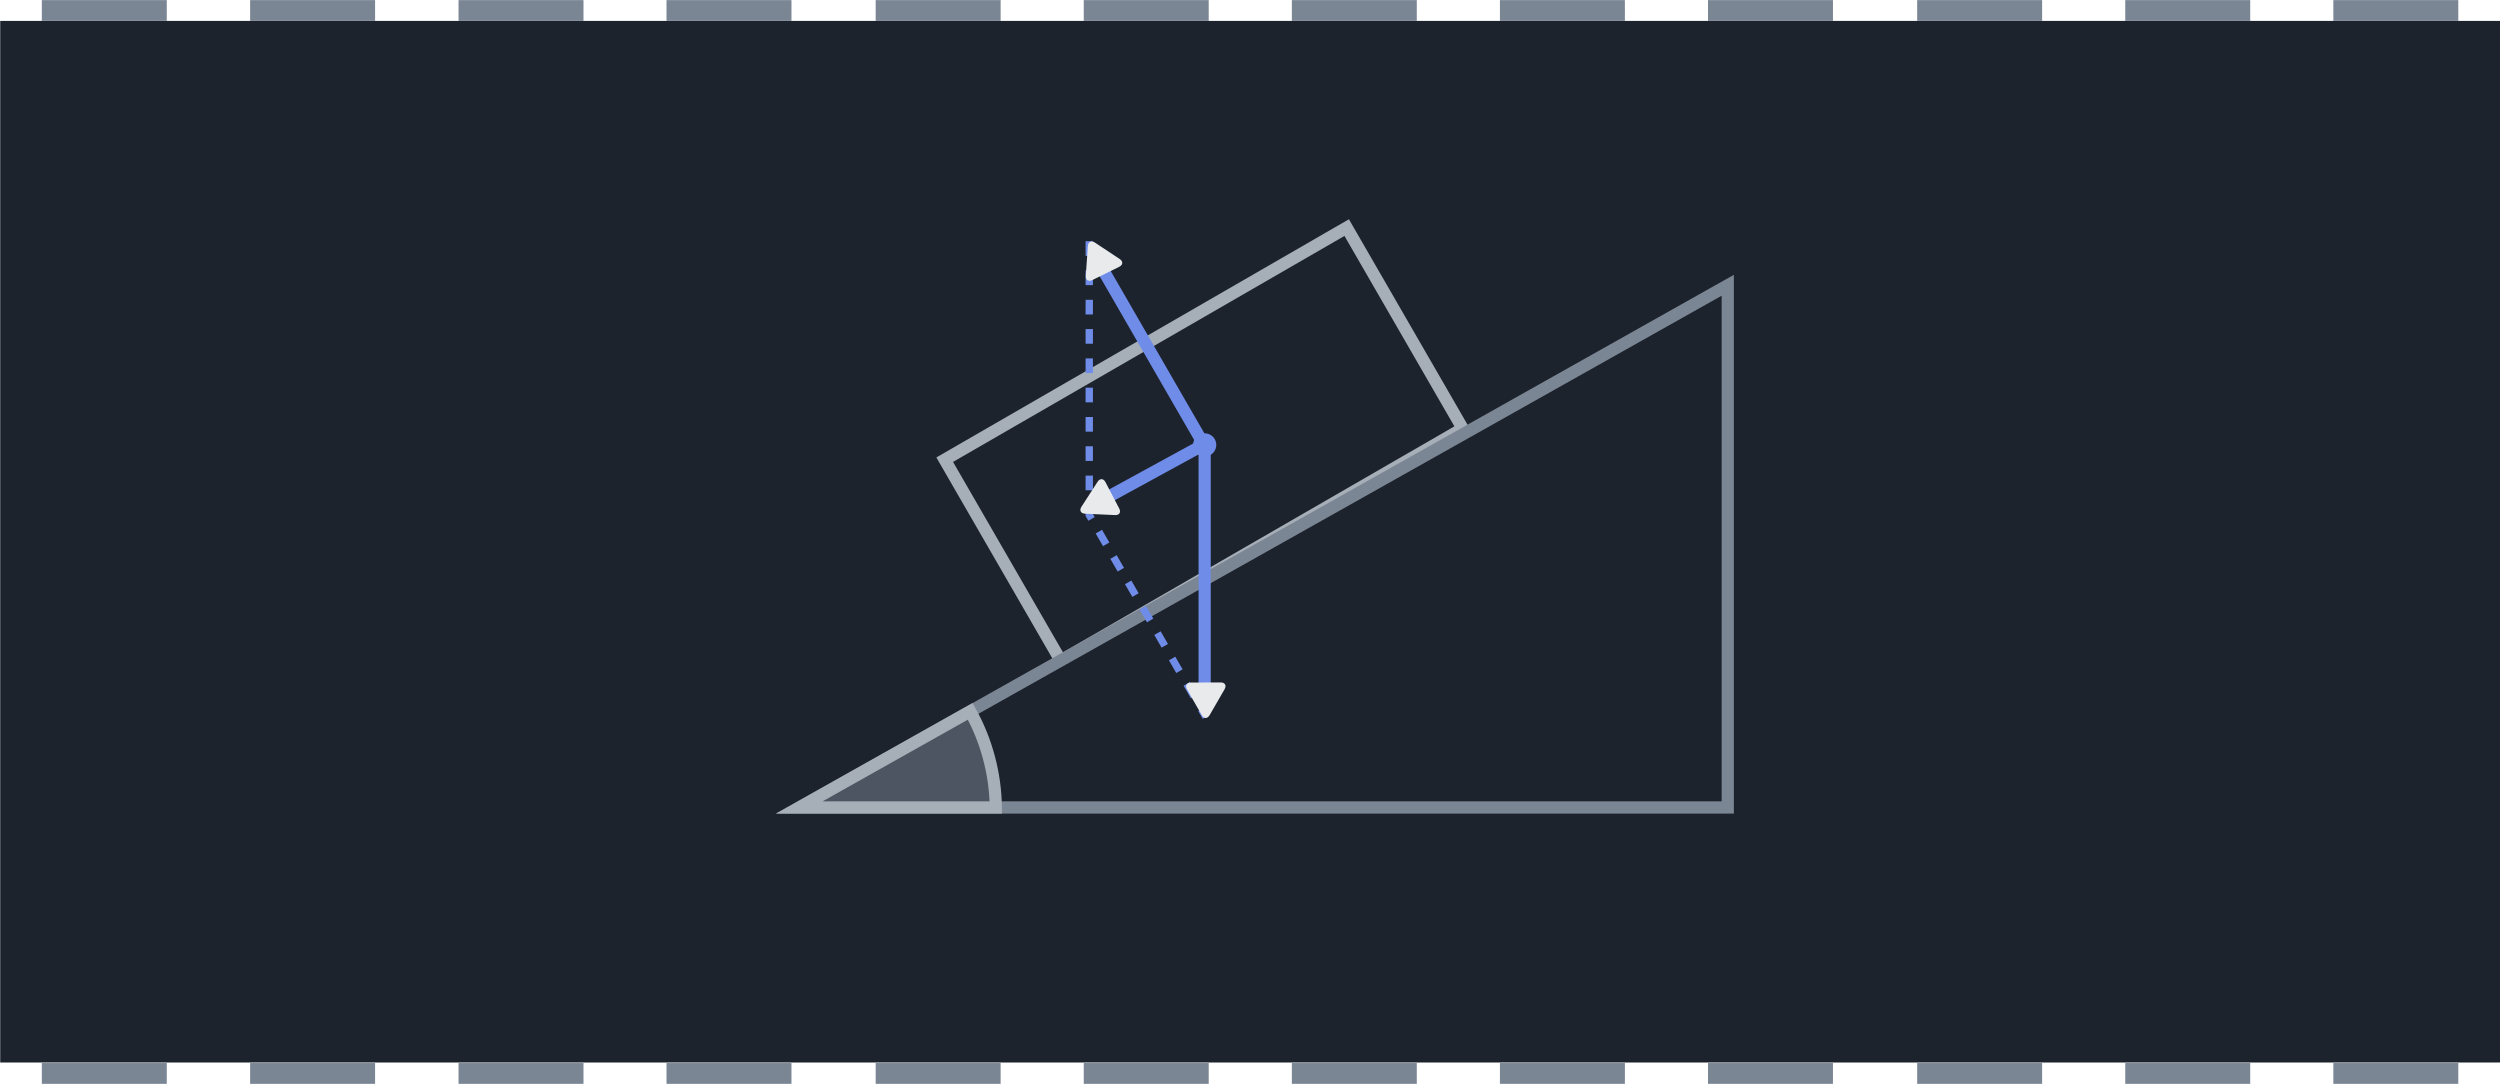
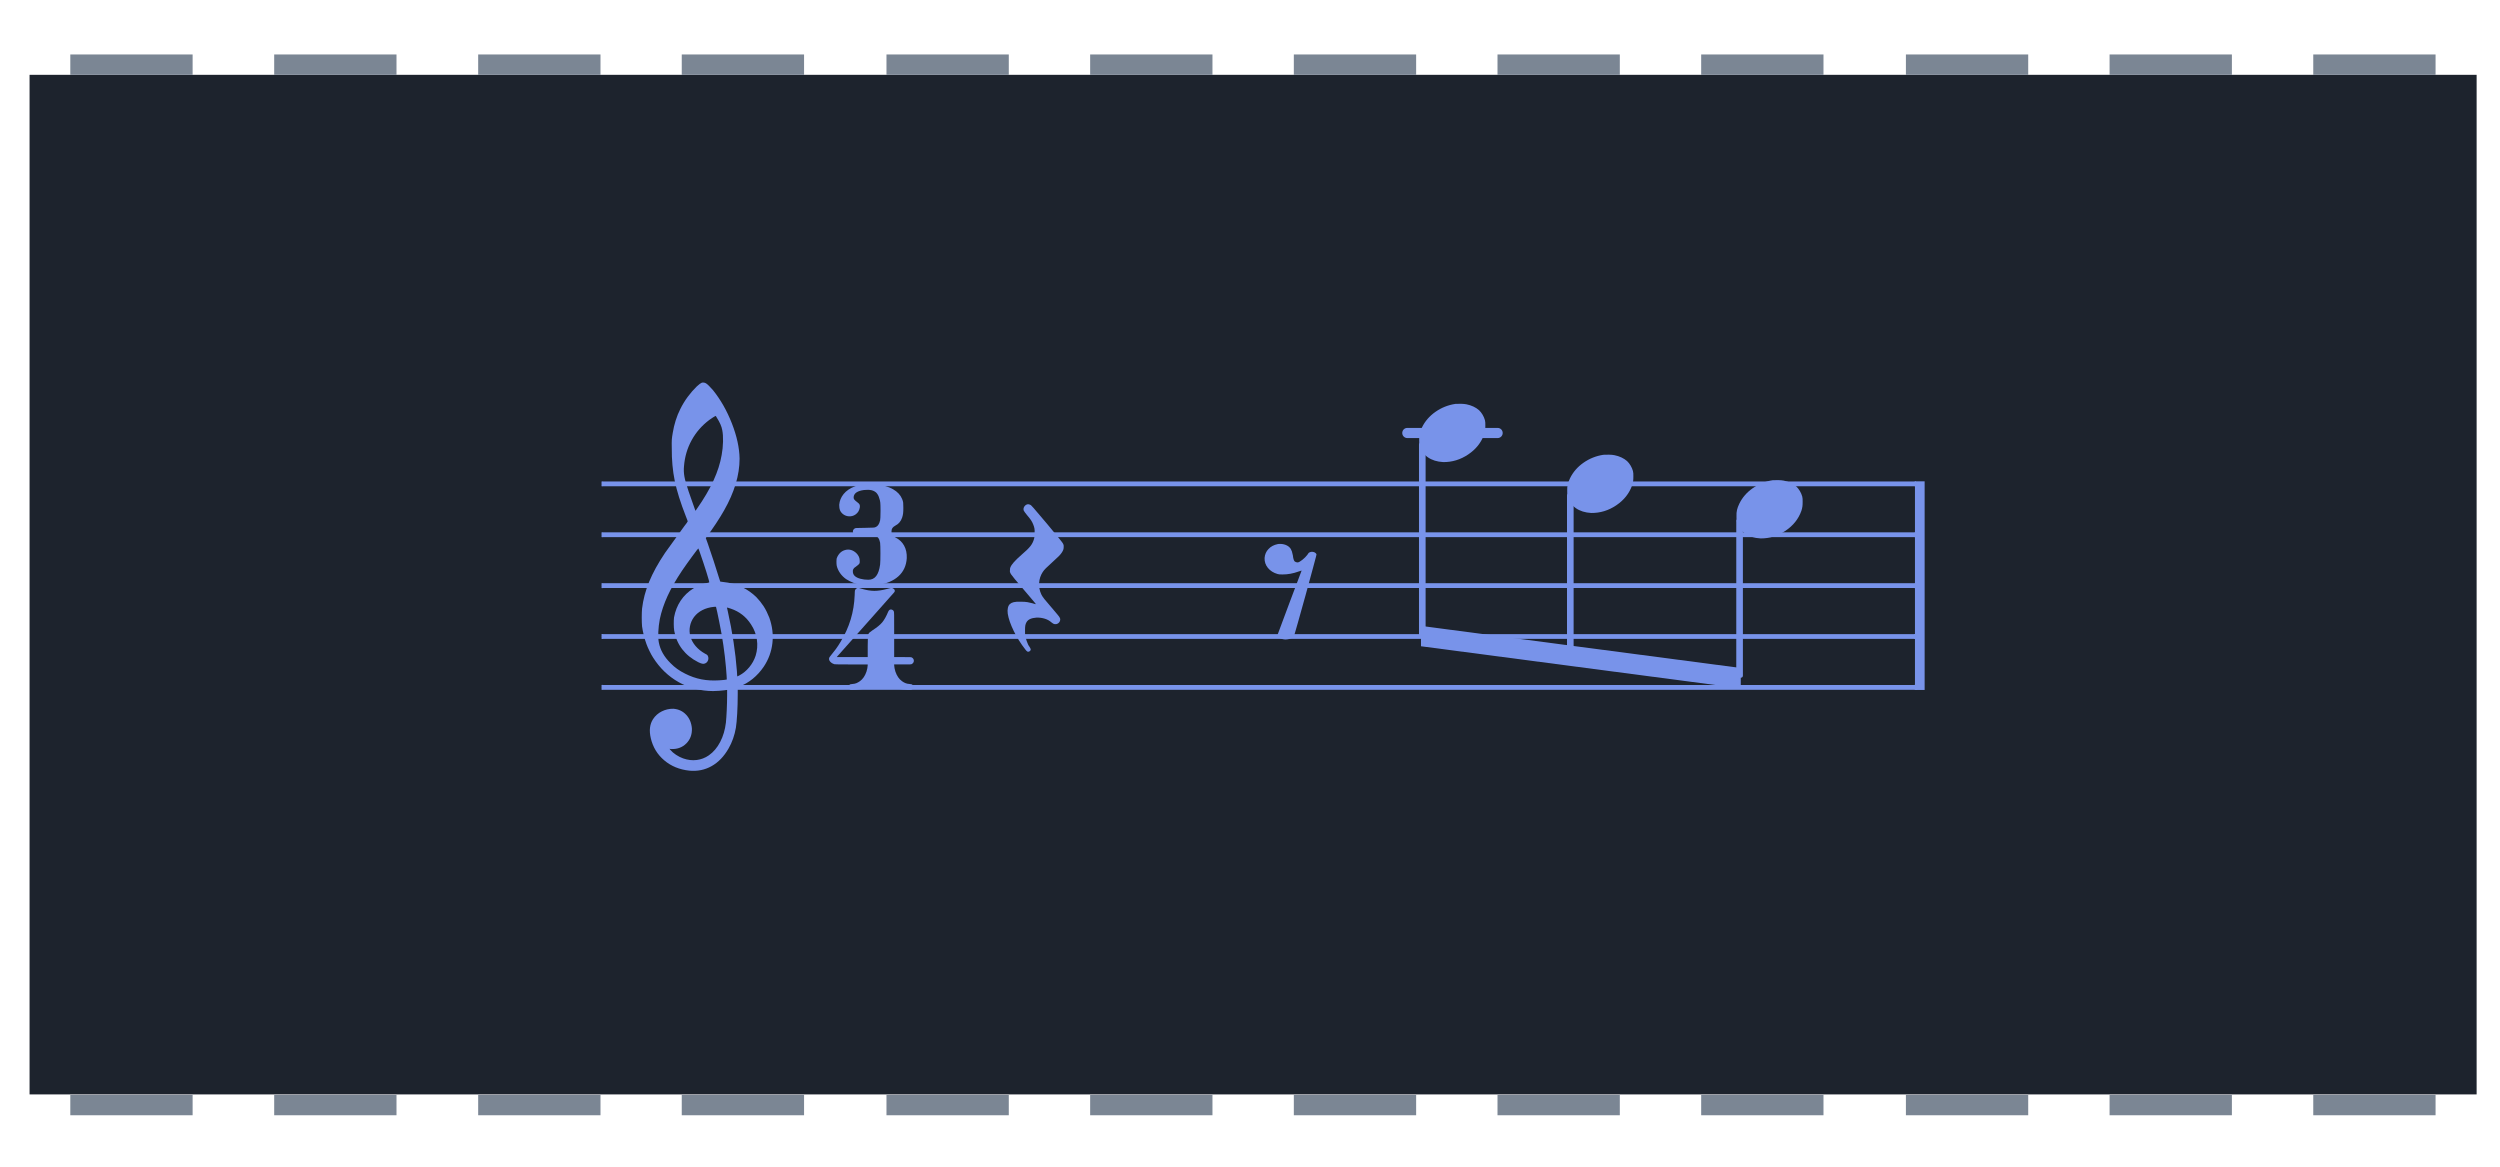
- <svg xmlns="http://www.w3.org/2000/svg" width="639.79" height="277.35" version="1.1" viewBox="0 0 169.28 73.384">
-   <g transform="matrix(7.2629 0 0 7.2628 -684.21 -699.11)" stroke-dashoffset="1.2" stroke-linecap="square" stroke-width=".265">
-     <rect x="94.208" y="96.454" width="23.308" height="9.711" fill="#1d232d" style="paint-order:normal" />
-     <g fill="#7b8694">
-       <path d="m94.596 96.26h1.165v0.194h-1.165z" />
-       <path d="m96.538 96.26h1.165v0.194h-1.165z" />
-       <path d="m98.481 96.26h1.165v0.194h-1.165z" />
-       <path d="m100.42 96.26h1.165v0.194h-1.165z" />
-       <path d="m102.37 96.26h1.165v0.194h-1.165z" />
-       <path d="m104.31 96.26h1.165v0.194h-1.165z" />
-       <path d="m106.25 96.26h1.165v0.194h-1.165z" />
-       <path d="m108.19 96.26h1.165v0.194h-1.165z" />
-       <path d="m110.13 96.26h1.165v0.194h-1.165z" />
-       <path d="m112.08 96.26h1.165v0.194h-1.165z" />
-       <path d="m114.02 96.26h1.165v0.194h-1.165z" />
-       <path d="m115.96 96.26h1.165v0.194h-1.165z" />
-       <path d="m115.96 106.17h1.165v0.194h-1.165z" />
-       <path d="m114.02 106.17h1.165v0.194h-1.165z" />
-       <path d="m112.08 106.17h1.165v0.194h-1.165z" />
-       <path d="m110.13 106.17h1.165v0.194h-1.165z" />
-       <path d="m108.19 106.17h1.165v0.194h-1.165z" />
-       <path d="m106.25 106.17h1.165v0.194h-1.165z" />
-       <path d="m104.31 106.17h1.165v0.194h-1.165z" />
-       <path d="m102.37 106.17h1.165v0.194h-1.165z" />
-       <path d="m100.42 106.17h1.165v0.194h-1.165z" />
-       <path d="m98.481 106.17h1.165v0.194h-1.165z" />
-       <path d="m96.538 106.17h1.165v0.194h-1.165z" />
-       <path d="m94.596 106.17h1.165v0.194h-1.165z" />
+ <svg xmlns="http://www.w3.org/2000/svg" width="653.63" height="305.06" version="1.1" viewBox="0 0 172.94 80.715">
+   <rect x="2.044" y="5.176" width="169.28" height="70.532" fill="#1d232d" style="paint-order:normal" />
+   <g transform="matrix(7.2627,0,0,7.2627,-682.16,-695.34)" fill="#7b8694" stroke-width=".138">
+     <path d="m94.596 96.26h1.165v0.194h-1.165z" />
+     <path d="m96.538 96.26h1.165v0.194h-1.165z" />
+     <path d="m98.481 96.26h1.165v0.194h-1.165z" />
+     <path d="m100.42 96.26h1.165v0.194h-1.165z" />
+     <path d="m102.37 96.26h1.165v0.194h-1.165z" />
+     <path d="m104.31 96.26h1.165v0.194h-1.165z" />
+     <path d="m106.25 96.26h1.165v0.194h-1.165z" />
+     <path d="m108.19 96.26h1.165v0.194h-1.165z" />
+     <path d="m110.13 96.26h1.165v0.194h-1.165z" />
+     <path d="m112.08 96.26h1.165v0.194h-1.165z" />
+     <path d="m114.02 96.26h1.165v0.194h-1.165z" />
+     <path d="m115.96 96.26h1.165v0.194h-1.165z" />
+     <path d="m115.96 106.17h1.165v0.194h-1.165z" />
+     <path d="m114.02 106.17h1.165v0.194h-1.165z" />
+     <path d="m112.08 106.17h1.165v0.194h-1.165z" />
+     <path d="m110.13 106.17h1.165v0.194h-1.165z" />
+     <path d="m108.19 106.17h1.165v0.194h-1.165z" />
+     <path d="m106.25 106.17h1.165v0.194h-1.165z" />
+     <path d="m104.31 106.17h1.165v0.194h-1.165z" />
+     <path d="m102.37 106.17h1.165v0.194h-1.165z" />
+     <path d="m100.42 106.17h1.165v0.194h-1.165z" />
+     <path d="m98.481 106.17h1.165v0.194h-1.165z" />
+     <path d="m96.538 106.17h1.165v0.194h-1.165z" />
+     <path d="m94.596 106.17h1.165v0.194h-1.165z" />
+   </g>
+   <g fill="#7893ea">
+     <path d="m132.47 33.297h0.669v14.432h-0.669z" stroke-width=".265" />
+     <path d="m97.354 29.601h6.245c0.195 0 0.352 0.157 0.352 0.352 0 0.195-0.157 0.352-0.352 0.352h-6.245c-0.195 0-0.352-0.157-0.352-0.352 0-0.195 0.157-0.352 0.352-0.352z" stroke-width=".265" />
+     <path d="m41.616 47.386c-0.012 0.036-0.012 0.074 0 0.11-0.012 0.036-0.012 0.074 0 0.11-0.012 0.036-0.012 0.074 0 0.11 0.036 0.012 0.074 0.012 0.11 0h90.671c0.036 0.012 0.074 0.012 0.11 0 0.036 0.012 0.074 0.012 0.11 0 0.012-0.036 0.012-0.074 0-0.11 0.012-0.036 0.012-0.074 0-0.11-0.018-0.052-0.058-0.092-0.11-0.11-0.036-0.012-0.074-0.012-0.11 0h-90.671c-0.036-0.012-0.074-0.012-0.11 0z" />
+     <path d="m41.616 43.866c-0.012 0.036-0.012 0.074 0 0.11-0.012 0.036-0.012 0.074 0 0.11-0.012 0.036-0.012 0.074 0 0.11 0.036 0.012 0.074 0.012 0.11 0h90.671c0.036 0.012 0.074 0.012 0.11 0 0.036 0.012 0.074 0.012 0.11 0 0.012-0.036 0.012-0.074 0-0.11 0.012-0.036 0.012-0.074 0-0.11-0.018-0.052-0.058-0.092-0.11-0.11-0.036-0.012-0.074-0.012-0.11 0h-90.671c-0.036-0.012-0.074-0.012-0.11 0z" />
+     <path d="m41.616 40.346c-0.012 0.036-0.012 0.074 0 0.11-0.012 0.036-0.012 0.074 0 0.11-0.012 0.036-0.012 0.074 0 0.11 0.036 0.012 0.074 0.012 0.11 0h90.671c0.036 0.012 0.074 0.012 0.11 0 0.036 0.012 0.074 0.012 0.11 0 0.012-0.036 0.012-0.074 0-0.11 0.012-0.036 0.012-0.074 0-0.11-0.018-0.052-0.058-0.092-0.11-0.11-0.036-0.012-0.074-0.012-0.11 0h-90.671c-0.036-0.012-0.074-0.012-0.11 0z" />
+     <path d="m41.616 36.826c-0.012 0.036-0.012 0.074 0 0.11-0.012 0.036-0.012 0.074 0 0.11-0.012 0.036-0.012 0.074 0 0.11 0.036 0.012 0.074 0.012 0.11 0h90.671c0.036 0.012 0.074 0.012 0.11 0 0.036 0.012 0.074 0.012 0.11 0 0.012-0.036 0.012-0.074 0-0.11 0.012-0.036 0.012-0.074 0-0.11-0.018-0.052-0.058-0.092-0.11-0.11-0.036-0.012-0.074-0.012-0.11 0h-90.671c-0.036-0.012-0.074-0.012-0.11 0z" />
+     <path d="m41.616 33.307c-0.012 0.036-0.012 0.074 0 0.11-0.012 0.036-0.012 0.074 0 0.11-0.012 0.036-0.012 0.074 0 0.11 0.036 0.012 0.074 0.012 0.11 0h90.671c0.036 0.012 0.074 0.012 0.11 0 0.036 0.012 0.074 0.012 0.11 0 0.012-0.036 0.012-0.074 0-0.11 0.012-0.036 0.012-0.074 0-0.11-0.018-0.052-0.058-0.092-0.11-0.11-0.036-0.012-0.074-0.012-0.11 0h-90.671c-0.036-0.012-0.074-0.012-0.11 0z" />
+     <g stroke-width=".265">
+       <path d="m48.541 26.476c-0.04 0.018-0.084 0.045-0.132 0.079-0.048 0.034-0.117 0.092-0.206 0.174-0.227 0.22-0.438 0.463-0.634 0.729-0.195 0.266-0.364 0.544-0.507 0.834-0.127 0.25-0.235 0.517-0.324 0.801-0.089 0.284-0.154 0.561-0.197 0.832-0.035 0.188-0.057 0.347-0.067 0.477-0.01 0.13-0.011 0.328-0.004 0.593-0.006 0.815 0.062 1.571 0.206 2.269 0.143 0.697 0.399 1.513 0.766 2.448 0.043 0.102 0.077 0.187 0.1 0.257 0.024 0.07 0.033 0.106 0.026 0.109-0.002 0.009-0.026 0.047-0.074 0.113-0.048 0.066-0.107 0.145-0.18 0.239l-1.309 1.816c-0.482 0.717-0.849 1.385-1.102 2.003-0.253 0.618-0.416 1.237-0.489 1.855-0.014 0.163-0.021 0.369-0.021 0.618 0 0.249 0.007 0.451 0.021 0.607 0.029 0.206 0.07 0.417 0.123 0.63 0.053 0.214 0.116 0.417 0.187 0.609 0.047 0.13 0.115 0.286 0.204 0.468 0.089 0.182 0.171 0.331 0.246 0.447 0.467 0.737 1.061 1.308 1.781 1.711 0.72 0.403 1.511 0.607 2.372 0.612 0.13-5.13e-4 0.268-0.006 0.412-0.018 0.144-0.011 0.275-0.024 0.391-0.039l0.169-0.028v0.394c-7.82e-4 0.317-0.01 0.654-0.026 1.01-0.017 0.356-0.036 0.644-0.058 0.862-0.059 0.498-0.191 0.945-0.396 1.339-0.205 0.395-0.467 0.704-0.787 0.927-0.256 0.177-0.536 0.284-0.84 0.322-0.304 0.038-0.615 7.84e-4 -0.935-0.111-0.166-0.059-0.33-0.142-0.491-0.248-0.161-0.106-0.293-0.221-0.396-0.343l-0.056-0.07 0.141 0.014c0.412 0.01 0.753-0.119 1.021-0.387 0.268-0.268 0.397-0.608 0.387-1.021-0.028-0.387-0.159-0.707-0.392-0.959-0.234-0.252-0.53-0.392-0.889-0.421-0.28-0.005-0.547 0.055-0.799 0.18-0.252 0.125-0.455 0.304-0.609 0.539-0.113 0.175-0.183 0.371-0.209 0.588-0.027 0.217-0.009 0.462 0.055 0.736 0.144 0.615 0.454 1.124 0.929 1.526 0.475 0.402 1.052 0.64 1.732 0.713 0.561 0.054 1.076-0.05 1.544-0.313 0.468-0.263 0.859-0.67 1.174-1.221 0.121-0.207 0.224-0.434 0.312-0.681 0.087-0.247 0.152-0.499 0.195-0.755 0.036-0.23 0.066-0.555 0.09-0.975 0.024-0.42 0.036-0.865 0.037-1.334v-0.493l0.07-0.028c0.346-0.128 0.664-0.309 0.956-0.544 0.291-0.235 0.55-0.518 0.776-0.85 0.332-0.5 0.531-1.045 0.597-1.633 0.066-0.588-0.006-1.175-0.216-1.76-0.045-0.118-0.103-0.251-0.176-0.4-0.073-0.148-0.145-0.278-0.218-0.389-0.082-0.123-0.161-0.232-0.238-0.327-0.077-0.095-0.166-0.197-0.269-0.306-0.146-0.14-0.297-0.265-0.452-0.375-0.155-0.11-0.323-0.21-0.505-0.301-0.216-0.104-0.431-0.185-0.644-0.243-0.213-0.058-0.477-0.104-0.792-0.137l-0.099-0.014-0.07-0.211c-0.104-0.341-0.231-0.74-0.38-1.198-0.15-0.458-0.29-0.876-0.422-1.251l-0.127-0.352 0.028-0.042c0.236-0.315 0.461-0.636 0.678-0.963 0.216-0.327 0.403-0.63 0.561-0.91 0.353-0.62 0.619-1.228 0.799-1.825 0.18-0.597 0.27-1.181 0.271-1.751-0.012-0.747-0.189-1.559-0.531-2.436-0.343-0.877-0.78-1.647-1.313-2.309-0.095-0.109-0.187-0.208-0.276-0.296-0.089-0.088-0.157-0.144-0.202-0.169-0.045-0.028-0.096-0.046-0.153-0.053-0.057-0.007-0.105-0.004-0.143 0.011zm1.056 2.436c0.093 0.143 0.171 0.287 0.236 0.433 0.065 0.146 0.108 0.283 0.13 0.412 0.042 0.213 0.06 0.477 0.053 0.79-0.007 0.314-0.039 0.623-0.095 0.927-0.096 0.566-0.284 1.155-0.563 1.765-0.279 0.61-0.664 1.266-1.155 1.966l-0.084 0.127-0.028-0.042c-0.03-0.082-0.097-0.27-0.199-0.561-0.102-0.292-0.186-0.532-0.252-0.72-0.152-0.447-0.25-0.792-0.294-1.033-0.044-0.241-0.054-0.484-0.03-0.727 0.052-0.652 0.229-1.252 0.53-1.799 0.301-0.547 0.706-1.012 1.216-1.397 0.073-0.055 0.16-0.114 0.26-0.178 0.101-0.064 0.16-0.098 0.176-0.104 0.008 5.9e-4 0.02 0.014 0.039 0.039 0.018 0.025 0.038 0.059 0.06 0.102zm-1.183 9.307c0.164 0.466 0.314 0.917 0.451 1.352 0.136 0.435 0.202 0.674 0.197 0.718-0.001 8.48e-4 -0.017 0.006-0.046 0.016-0.029 0.01-0.066 0.018-0.109 0.026-0.158 0.03-0.32 0.079-0.486 0.146-0.165 0.067-0.313 0.141-0.444 0.22-0.367 0.227-0.664 0.512-0.892 0.854-0.228 0.342-0.381 0.728-0.459 1.16-0.014 0.123-0.021 0.278-0.019 0.465 0.002 0.187 0.013 0.341 0.033 0.465 0.086 0.48 0.27 0.903 0.551 1.269 0.281 0.366 0.651 0.666 1.111 0.899 0.116 0.055 0.204 0.089 0.266 0.102 0.061 0.013 0.118 0.012 0.171-0.004 0.115-0.035 0.194-0.109 0.238-0.224 0.043-0.114 0.034-0.227-0.026-0.34-0.019-0.026-0.041-0.048-0.065-0.063-0.024-0.016-0.064-0.037-0.118-0.063-0.256-0.143-0.473-0.318-0.649-0.524-0.177-0.206-0.298-0.431-0.364-0.672-0.062-0.235-0.071-0.469-0.026-0.7 0.045-0.232 0.138-0.444 0.28-0.637 0.15-0.198 0.343-0.358 0.579-0.479 0.236-0.121 0.503-0.196 0.801-0.225 0.037-8.48e-4 0.069-0.003 0.097-0.005 0.028-0.003 0.043-8.48e-4 0.044 0.005 0.01 0.018 0.039 0.141 0.086 0.368 0.047 0.227 0.094 0.452 0.139 0.674 0.113 0.544 0.208 1.082 0.285 1.614 0.077 0.532 0.137 1.045 0.18 1.54 0.021 0.231 0.035 0.424 0.044 0.579 0.009 0.155 0.013 0.239 0.012 0.252-0.018 0.008-0.077 0.017-0.176 0.028-0.099 0.011-0.214 0.02-0.345 0.028-0.44 0.029-0.852 0.006-1.236-0.069-0.384-0.075-0.76-0.207-1.13-0.396-0.196-0.097-0.378-0.205-0.544-0.324-0.166-0.118-0.323-0.255-0.47-0.408-0.218-0.217-0.394-0.444-0.528-0.681-0.134-0.237-0.225-0.488-0.275-0.755-0.035-0.19-0.046-0.429-0.033-0.718 0.013-0.289 0.047-0.584 0.104-0.887 0.109-0.522 0.288-1.055 0.537-1.598 0.248-0.543 0.586-1.132 1.012-1.767 0.199-0.292 0.427-0.612 0.683-0.961 0.256-0.348 0.399-0.535 0.429-0.56 0.007 2e-3 0.021 0.03 0.04 0.083 0.02 0.053 0.044 0.119 0.072 0.199zm2.14 3.886c0.591 0.199 1.056 0.561 1.394 1.084 0.219 0.329 0.355 0.681 0.41 1.058 0.055 0.376 0.026 0.747-0.086 1.111-0.095 0.293-0.243 0.559-0.442 0.799-0.199 0.24-0.427 0.429-0.685 0.567l-0.141 0.07c-0.006-3e-3 -0.011-0.039-0.014-0.109-3e-3 -0.07-0.008-0.155-0.014-0.257-0.049-0.649-0.127-1.322-0.232-2.019-0.106-0.697-0.239-1.408-0.401-2.135l-0.056-0.239h0.056c0.016 0.007 0.044 0.017 0.084 0.03 0.04 0.013 0.083 0.026 0.127 0.04z" />
+       <path d="m59.263 40.699c-0.029 0.015-0.055 0.038-0.079 0.069-0.024 0.031-0.04 0.064-0.047 0.1-5.08e-4 0.016-0.003 0.051-0.007 0.106-0.004 0.055-0.006 0.118-0.007 0.19-0.021 0.583-0.113 1.145-0.276 1.684-0.163 0.539-0.4 1.062-0.709 1.568-0.097 0.165-0.203 0.327-0.319 0.486-0.116 0.158-0.254 0.334-0.414 0.528-0.028 0.035-0.046 0.071-0.053 0.109-0.007 0.038-0.003 0.082 0.011 0.13 0.029 0.065 0.076 0.122 0.141 0.172 0.065 0.05 0.14 0.087 0.225 0.109 0.02 0.007 0.128 0.011 0.322 0.012 0.194 0.001 0.481 2e-3 0.861 0.002h1.112v0.056c-6.54e-4 0.053-0.01 0.123-0.026 0.208-0.017 0.085-0.036 0.161-0.058 0.229-0.101 0.298-0.251 0.519-0.451 0.662-0.089 0.063-0.172 0.11-0.25 0.141-0.078 0.031-0.168 0.05-0.271 0.056-0.049 0.006-0.088 0.011-0.118 0.016-0.03 0.004-0.051 0.013-0.065 0.026-0.07 0.04-0.103 0.097-0.099 0.169 0.004 0.072 0.042 0.128 0.113 0.169 0.04 0.028 0.154 0.035 0.341 0.023 0.188-0.013 0.463-0.044 0.827-0.093 0.265-0.04 0.453-0.065 0.565-0.074 0.112-0.009 0.247-0.012 0.407-0.011 0.159-0.002 0.295 0.002 0.407 0.011 0.112 0.009 0.3 0.033 0.565 0.074 0.24 0.034 0.426 0.058 0.558 0.07 0.132 0.013 0.251 0.022 0.357 0.028 0.088 5.13e-4 0.148-5.13e-4 0.18-0.004 0.032-3e-3 0.056-0.011 0.074-0.025 0.071-0.04 0.109-0.097 0.113-0.169 0.004-0.072-0.029-0.128-0.099-0.169-0.014-0.013-0.035-0.022-0.065-0.026-0.03-0.004-0.069-0.01-0.118-0.016-0.103-0.006-0.193-0.025-0.271-0.056-0.078-0.031-0.161-0.078-0.25-0.141-0.199-0.143-0.35-0.364-0.451-0.662-0.022-0.067-0.041-0.144-0.058-0.229-0.017-0.085-0.026-0.154-0.026-0.208v-0.056h0.577c0.276 5.89e-4 0.449-5.92e-4 0.519-0.004 0.07-3e-3 0.113-0.011 0.128-0.025 0.091-0.056 0.137-0.131 0.137-0.225 0-0.094-0.046-0.17-0.137-0.225-0.016-0.014-0.058-0.022-0.128-0.025-0.07-3e-3 -0.243-0.004-0.519-0.004h-0.577v-1.549c5.15e-4 -0.717-5.08e-4 -1.166-0.003-1.348-0.003-0.182-0.011-0.272-0.025-0.271-0.015-0.035-0.038-0.063-0.07-0.084-0.032-0.021-0.07-0.035-0.113-0.042-0.042-0.001-0.078 0.008-0.109 0.028-0.031 0.02-0.06 0.058-0.088 0.113-0.136 0.33-0.276 0.581-0.421 0.753-0.145 0.172-0.366 0.353-0.663 0.542-0.115 0.08-0.188 0.135-0.22 0.164-0.032 0.029-0.053 0.059-0.062 0.09l-0.042 0.084-0.014 0.76v0.76h-2.14l0.042-0.056c0.03-0.032 0.235-0.263 0.616-0.691 0.381-0.428 0.821-0.924 1.322-1.488 0.501-0.564 0.946-1.065 1.335-1.504 0.389-0.439 0.608-0.685 0.655-0.738 0.028-0.035 0.043-0.067 0.044-0.099 0.001-0.031-0.009-0.064-0.03-0.099-0.023-0.029-0.054-0.055-0.093-0.077-0.039-0.022-0.074-0.034-0.104-0.035-0.016 3.09e-4 -0.051 0.007-0.106 0.019-0.055 0.013-0.118 0.03-0.19 0.051-0.339 0.092-0.639 0.137-0.899 0.136-0.26-0.001-0.556-0.051-0.889-0.15-0.108-0.035-0.181-0.053-0.22-0.056-0.039-3e-3 -0.074 0.006-0.104 0.028z" />
+       <path d="m59.828 33.488c-0.015-2.84e-4 -0.038 3.08e-4 -0.067 0.002-0.029 0.001-0.059 0.006-0.088 0.012-0.082 0.008-0.175 0.027-0.282 0.056-0.106 0.029-0.2 0.062-0.282 0.099-0.319 0.123-0.568 0.296-0.75 0.517-0.181 0.222-0.283 0.472-0.306 0.75-5.08e-4 0.082 0.004 0.154 0.014 0.215 0.01 0.061 0.029 0.126 0.056 0.194 0.051 0.1 0.125 0.185 0.222 0.253 0.097 0.069 0.206 0.111 0.327 0.127 0.196 0.024 0.37-0.02 0.523-0.132 0.152-0.112 0.245-0.265 0.28-0.459 0.016-0.088 0.013-0.158-0.009-0.209-0.021-0.051-0.07-0.104-0.146-0.157-0.117-0.087-0.193-0.156-0.229-0.206-0.036-0.05-0.049-0.108-0.039-0.174 0.015-0.133 0.084-0.24 0.206-0.319 0.122-0.079 0.293-0.132 0.512-0.16 0.208-0.022 0.38-0.017 0.514 0.014 0.134 0.031 0.249 0.092 0.345 0.183 0.043 0.048 0.081 0.103 0.114 0.164 0.034 0.061 0.061 0.133 0.083 0.216 0.034 0.088 0.057 0.187 0.069 0.297 0.011 0.111 0.017 0.298 0.016 0.561-2.54e-4 0.218-0.003 0.37-0.009 0.458-0.006 0.087-0.012 0.155-0.019 0.204-0.027 0.126-0.068 0.229-0.121 0.308-0.054 0.079-0.126 0.136-0.216 0.171-0.022 0.013-0.073 0.022-0.153 0.026-0.08 0.004-0.268 0.01-0.565 0.016-0.304 2e-6 -0.495 0.004-0.574 0.011-0.079 0.007-0.122 0.018-0.13 0.032-0.085 0.055-0.126 0.128-0.125 0.218 0.001 0.09 0.048 0.163 0.139 0.218 0.015 0.014 0.059 0.022 0.13 0.025 0.072 3e-3 0.249 0.004 0.531 0.004 0.233-5.89e-4 0.397 5.9e-4 0.493 0.004 0.096 3e-3 0.161 0.011 0.197 0.025 0.111 0.02 0.198 0.071 0.26 0.151 0.062 0.08 0.107 0.194 0.134 0.341 0.014 0.123 0.021 0.367 0.021 0.732 0 0.365-0.007 0.624-0.021 0.774-0.048 0.358-0.138 0.624-0.271 0.797-0.133 0.173-0.314 0.26-0.546 0.259-0.201-8.49e-4 -0.384-0.024-0.549-0.069-0.165-0.045-0.292-0.106-0.38-0.185-0.096-0.087-0.143-0.195-0.141-0.324-6.51e-4 -0.047 6.53e-4 -0.08 0.005-0.1 0.005-0.02 0.017-0.043 0.037-0.069 0.008-0.022 0.024-0.045 0.047-0.069 0.024-0.024 0.05-0.043 0.079-0.058 0.101-0.074 0.17-0.126 0.204-0.157 0.035-0.03 0.06-0.058 0.077-0.083 0.014-0.025 0.022-0.049 0.025-0.07 0.003-0.022 0.004-0.059 0.003-0.113 5.15e-4 -0.105-0.018-0.202-0.056-0.29-0.038-0.089-0.099-0.175-0.183-0.259-0.234-0.214-0.488-0.286-0.76-0.215-0.273 0.071-0.47 0.26-0.591 0.567-0.014 0.057-0.021 0.14-0.021 0.252 0 0.111 0.007 0.206 0.021 0.283 0.044 0.178 0.122 0.346 0.234 0.505 0.112 0.159 0.25 0.295 0.414 0.41 0.155 0.099 0.327 0.186 0.514 0.259 0.187 0.073 0.387 0.128 0.598 0.164 0.125 0.014 0.29 0.021 0.496 0.021 0.206 0 0.378-0.007 0.517-0.021 0.643-0.094 1.141-0.3 1.494-0.62 0.353-0.319 0.545-0.737 0.576-1.253 0.013-0.333-0.048-0.621-0.183-0.866-0.135-0.245-0.337-0.435-0.605-0.57-0.062-0.034-0.111-0.068-0.146-0.102-0.035-0.034-0.067-0.075-0.093-0.123-0.014-0.033-0.022-0.062-0.025-0.088-0.003-0.026-0.004-0.062-0.003-0.109-0.001-0.089 0.019-0.164 0.06-0.224 0.041-0.06 0.11-0.116 0.208-0.171 0.225-0.113 0.38-0.296 0.465-0.549 0.034-0.1 0.057-0.199 0.069-0.297 0.011-0.098 0.017-0.229 0.016-0.392 2e-3 -0.154-2e-3 -0.269-0.011-0.345-0.009-0.076-0.033-0.163-0.074-0.26-0.114-0.275-0.322-0.499-0.625-0.671-0.302-0.172-0.69-0.286-1.163-0.343-0.09-0.008-0.23-0.014-0.421-0.018-0.19-0.004-0.313-3e-3 -0.368 0.004z" />
+       <path d="m100.68 27.94c-0.509 0.077-0.969 0.261-1.382 0.551-0.412 0.29-0.721 0.646-0.927 1.068-0.077 0.158-0.131 0.304-0.162 0.438-0.031 0.135-0.043 0.284-0.035 0.449-5.1e-4 0.094 5.1e-4 0.166 3e-3 0.215 3e-3 0.049 0.011 0.099 0.025 0.151 0.095 0.347 0.285 0.621 0.568 0.82 0.284 0.199 0.639 0.311 1.065 0.334 0.62 0.007 1.197-0.169 1.732-0.53 0.535-0.36 0.901-0.822 1.098-1.385 0.034-0.108 0.057-0.205 0.069-0.292 0.011-0.087 0.017-0.191 0.016-0.313 5.1e-4 -0.094-5.2e-4 -0.166-3e-3 -0.216-3e-3 -0.05-0.011-0.105-0.025-0.164-0.036-0.129-0.09-0.255-0.162-0.377-0.072-0.122-0.154-0.226-0.246-0.313-0.228-0.199-0.519-0.336-0.873-0.408-0.1-0.02-0.227-0.032-0.38-0.035-0.153-3e-3 -0.28-5.89e-4 -0.38 0.007z" />
+       <path d="m98.301 30.615h0.176c0.078 0 0.141 0.063 0.141 0.141v13.137c0 0.078-0.063 0.141-0.141 0.141h-0.176c-0.078 0-0.141-0.063-0.141-0.141v-13.137c0-0.078 0.063-0.141 0.141-0.141z" />
    </g>
-   </g>
-   <g>
-     <rect transform="rotate(-30)" x="39.834" y="58.94" width="31.431" height="15.715" fill="#1d232d" stroke="#a6aeb8" stroke-linecap="round" stroke-width=".827" />
-     <path d="m116.99 19.316-62.859 35.36h62.859z" fill="#1d232d" fill-rule="evenodd" stroke="#7b8694" stroke-width=".827" />
-     <path d="m73.756 16.58v18.293l7.774 13.464" fill="none" stroke="#6f8ce9" stroke-dasharray="0.496, 1.488" stroke-linecap="square" stroke-width=".496" />
-   </g>
-   <circle transform="rotate(-30)" cx="55.58" cy="66.876" r=".786" fill="#6f8ce9" stroke-width="6.248" />
-   <g transform="matrix(6.2484 0 0 6.2484 -742.22 -512.44)" stroke="#6f8ce9" stroke-width=".132">
-     <path d="m131.83 86.827c-0.362-0.627-0.767-1.328-1.1-1.906" />
-     <path d="m130.8 87.393c0.345-0.189 0.69-0.377 1.036-0.566" />
-     <path d="m131.84 86.803v2.814" />
-   </g>
-   <path d="m65.695 48.165-11.576 6.511h13.309a13.751 13.751 0 0 0-1.733-6.511z" fill="#4c5561" stroke="#a6aeb8" stroke-linecap="round" stroke-width=".827" />
-   <g transform="matrix(6.2484 0 0 6.2484 -742.22 -512.44)" fill="#e8eaec" stroke-width="201.8">
-     <g transform="matrix(-3.3795e-4,-6.8627e-4,-6.9802e-4,3.4373e-4,130.97,84.898)">
-       <g fill="#e8eaec" stroke-width="201.8">
-         <path d="m486.41 221.41-364.07-208.5c-52.938-30.318-95.852-5.44-95.852 55.563v415.65c0 61.004 42.914 85.882 95.852 55.563l364.07-208.49c52.938-30.317 52.938-79.473 0-109.79z" fill="#e8eaec" stroke-width="201.8" />
-       </g>
-     </g>
-     <g transform="matrix(3.5467e-5,-7.6414e-4,-7.7723e-4,-3.6075e-5,130.92,87.616)">
-       <g fill="#e8eaec" stroke-width="201.8">
-         <path d="m486.41 221.41-364.07-208.5c-52.938-30.318-95.852-5.44-95.852 55.563v415.65c0 61.004 42.914 85.882 95.852 55.563l364.07-208.49c52.938-30.317 52.938-79.473 0-109.79z" fill="#e8eaec" stroke-width="201.8" />
-       </g>
-     </g>
-     <g transform="matrix(-6.6235e-4,-3.8271e-4,-3.8926e-4,6.7369e-4,132.1,89.445)">
-       <g fill="#e8eaec" stroke-width="201.8">
-         <path d="m486.41 221.41-364.07-208.5c-52.938-30.318-95.852-5.44-95.852 55.563v415.65c0 61.004 42.914 85.882 95.852 55.563l364.07-208.49c52.938-30.317 52.938-79.473 0-109.79z" fill="#e8eaec" stroke-width="201.8" />
-       </g>
+     <path d="m120.42 46.21v1.408l-22.122-2.911v-1.408z" stroke-linecap="round" stroke-linejoin="round" stroke-width=".021" />
+     <g stroke-width=".265">
+       <path d="m71.036 34.896c-0.093 0.039-0.16 0.101-0.201 0.187-0.04 0.085-0.044 0.168-0.011 0.25 0.009 0.023 0.037 0.065 0.083 0.125 0.046 0.06 0.098 0.126 0.157 0.199 0.116 0.136 0.204 0.248 0.262 0.336 0.058 0.088 0.107 0.183 0.146 0.283 0.042 0.101 0.071 0.194 0.086 0.28 0.016 0.085 0.02 0.189 0.012 0.312 5.08e-4 0.094-5.16e-4 0.166-0.003 0.215-0.003 0.049-0.011 0.099-0.025 0.151-0.049 0.201-0.134 0.38-0.257 0.539-0.123 0.158-0.328 0.359-0.616 0.602-0.23 0.202-0.407 0.372-0.53 0.51-0.123 0.138-0.204 0.259-0.245 0.363-0.014 0.028-0.022 0.057-0.025 0.088-0.003 0.031-0.004 0.067-0.003 0.109-0.024 0.081 0.006 0.183 0.09 0.304 0.084 0.122 0.321 0.41 0.713 0.864l0.859 1.014c0.043 0.05 0.076 0.091 0.099 0.121 0.022 0.031 0.027 0.047 0.014 0.048-0.036-0.016-0.112-0.037-0.229-0.065-0.117-0.028-0.228-0.053-0.334-0.076-0.086-0.014-0.161-0.022-0.225-0.025-0.065-3e-3 -0.154-0.004-0.268-0.004-0.194-0.007-0.348 0.003-0.459 0.03-0.112 0.027-0.198 0.068-0.259 0.125-0.071 0.059-0.119 0.149-0.146 0.269-0.027 0.121-0.03 0.256-0.009 0.407 0.056 0.345 0.194 0.743 0.415 1.195 0.221 0.452 0.486 0.875 0.795 1.269 0.061 0.083 0.111 0.135 0.151 0.155 0.04 0.02 0.083 0.015 0.13-0.014 0.029-0.009 0.052-0.027 0.07-0.055 0.018-0.028 0.028-0.057 0.028-0.086-0.003-0.031-0.026-0.082-0.07-0.155-0.022-0.03-0.045-0.062-0.067-0.097-0.022-0.035-0.038-0.064-0.046-0.086-0.03-0.06-0.062-0.141-0.097-0.241-0.035-0.101-0.064-0.199-0.086-0.294-0.014-0.072-0.022-0.136-0.025-0.192-0.003-0.056-0.004-0.138-0.003-0.245-0.001-0.143 0.005-0.255 0.018-0.334 0.013-0.08 0.04-0.156 0.081-0.229 0.055-0.098 0.138-0.173 0.25-0.225 0.111-0.052 0.258-0.085 0.44-0.099 0.207-0.006 0.402 0.02 0.583 0.077 0.181 0.058 0.329 0.14 0.445 0.246 0.036 0.028 0.07 0.052 0.1 0.072 0.031 0.02 0.054 0.033 0.069 0.04 0.111 0.038 0.213 0.025 0.304-0.039 0.092-0.064 0.14-0.154 0.146-0.271 0.003-0.045-0.017-0.1-0.06-0.165-0.043-0.066-0.126-0.17-0.25-0.313-0.417-0.483-0.678-0.792-0.785-0.927-0.107-0.136-0.178-0.244-0.215-0.326-0.119-0.258-0.17-0.523-0.151-0.795 0.018-0.272 0.101-0.523 0.25-0.753 0.05-0.078 0.122-0.165 0.215-0.259 0.093-0.094 0.242-0.233 0.447-0.417 0.194-0.172 0.341-0.31 0.442-0.412 0.101-0.102 0.174-0.19 0.22-0.264 0.048-0.074 0.082-0.14 0.1-0.197 0.018-0.057 0.027-0.123 0.026-0.197 6.53e-4 -0.053-6.51e-4 -0.092-0.005-0.116-0.005-0.025-0.017-0.056-0.037-0.095-0.007-0.026-0.092-0.14-0.255-0.341-0.163-0.202-0.449-0.548-0.857-1.038-0.475-0.564-0.782-0.925-0.92-1.082-0.139-0.158-0.217-0.233-0.234-0.227-0.042-0.021-0.082-0.035-0.12-0.04-0.038-0.005-0.078-0.001-0.12 0.012z" />
+       <path d="m88.38 37.641c-0.258 0.053-0.468 0.165-0.63 0.336-0.163 0.171-0.253 0.378-0.271 0.621-0.01 0.258 0.066 0.488 0.229 0.688 0.163 0.2 0.387 0.342 0.672 0.424 0.045 0.014 0.092 0.022 0.139 0.025 0.047 3e-3 0.118 0.004 0.213 0.004 0.168 8.45e-4 0.346-0.015 0.531-0.048 0.186-0.033 0.384-0.087 0.595-0.164 0.05-0.015 0.091-0.028 0.123-0.039 0.032-0.011 0.052-0.017 0.06-0.018l-0.859 2.281-0.845 2.267 0.042 0.042c0.033 0.03 0.087 0.061 0.162 0.093 0.075 0.032 0.143 0.052 0.204 0.062 0.057 0.014 0.119 0.021 0.185 0.021 0.066-5e-6 0.131-0.007 0.195-0.021 0.054-0.009 0.118-0.03 0.192-0.062 0.074-0.032 0.127-0.063 0.16-0.093 0.01 0.004 0.034-0.053 0.071-0.172 0.038-0.119 0.114-0.381 0.228-0.788 0.114-0.407 0.291-1.04 0.531-1.899 0.236-0.864 0.409-1.499 0.519-1.905 0.111-0.407 0.18-0.67 0.21-0.788 0.029-0.119 0.04-0.178 0.031-0.178-0.055-0.085-0.135-0.136-0.241-0.153-0.106-0.017-0.204 0.006-0.294 0.069-0.008 0.015-0.023 0.035-0.044 0.06-0.021 0.025-0.039 0.052-0.055 0.081-0.087 0.114-0.201 0.227-0.341 0.34-0.14 0.112-0.247 0.173-0.32 0.181-0.084-0.002-0.155-0.026-0.211-0.07-0.028-0.033-0.053-0.08-0.074-0.143-0.021-0.062-0.039-0.156-0.053-0.28-0.021-0.111-0.043-0.199-0.065-0.266-0.023-0.067-0.048-0.123-0.076-0.171-0.066-0.106-0.16-0.189-0.282-0.25-0.122-0.06-0.258-0.094-0.408-0.102-0.051-2.81e-4 -0.097 3.08e-4 -0.139 0.002-0.042 0.001-0.071 0.005-0.086 0.012z" />
+       <path d="m110.92 31.46c-0.509 0.077-0.969 0.261-1.382 0.551-0.412 0.29-0.721 0.646-0.927 1.068-0.077 0.158-0.131 0.304-0.162 0.438-0.031 0.135-0.043 0.284-0.035 0.449-5e-4 0.094 5.2e-4 0.166 3e-3 0.215 3e-3 0.049 0.011 0.099 0.025 0.151 0.095 0.347 0.285 0.621 0.568 0.82 0.284 0.199 0.639 0.311 1.065 0.334 0.62 0.007 1.197-0.169 1.732-0.53 0.535-0.36 0.901-0.822 1.098-1.385 0.034-0.108 0.057-0.205 0.069-0.292 0.011-0.087 0.017-0.191 0.016-0.313 5.1e-4 -0.094-5.2e-4 -0.166-3e-3 -0.216-3e-3 -0.05-0.011-0.105-0.025-0.164-0.036-0.129-0.09-0.255-0.162-0.377-0.072-0.122-0.154-0.226-0.246-0.313-0.228-0.199-0.519-0.336-0.873-0.408-0.1-0.02-0.227-0.032-0.38-0.035-0.153-3e-3 -0.28-5.9e-4 -0.38 0.007z" />
+       <path d="m108.54 34.134h0.176c0.078 0 0.141 0.063 0.141 0.141v10.947c0 0.078-0.063 0.141-0.141 0.141h-0.176c-0.078 0-0.141-0.063-0.141-0.141v-10.947c0-0.078 0.063-0.141 0.141-0.141z" />
+       <path d="m122.63 33.22c-0.509 0.077-0.969 0.261-1.382 0.551-0.412 0.29-0.721 0.646-0.927 1.068-0.077 0.158-0.131 0.304-0.162 0.438-0.031 0.135-0.043 0.284-0.035 0.449-5e-4 0.094 5.2e-4 0.166 3e-3 0.215 3e-3 0.049 0.011 0.099 0.025 0.151 0.095 0.347 0.285 0.621 0.568 0.82 0.284 0.199 0.639 0.311 1.065 0.334 0.62 0.007 1.197-0.169 1.732-0.53 0.535-0.36 0.901-0.822 1.098-1.385 0.034-0.108 0.057-0.205 0.069-0.292 0.011-0.087 0.017-0.191 0.016-0.313 5.1e-4 -0.094-5.1e-4 -0.166-3e-3 -0.216-3e-3 -0.05-0.011-0.105-0.025-0.164-0.036-0.129-0.09-0.255-0.162-0.377-0.072-0.122-0.154-0.226-0.246-0.313-0.228-0.199-0.519-0.336-0.873-0.408-0.1-0.02-0.227-0.032-0.38-0.035-0.153-3e-3 -0.28-5.9e-4 -0.38 0.007z" />
+       <path d="m120.25 35.894h0.176c0.078 0 0.141 0.063 0.141 0.141v10.708c0 0.078-0.063 0.141-0.141 0.141h-0.176c-0.078 0-0.141-0.063-0.141-0.141v-10.708c0-0.078 0.063-0.141 0.141-0.141z" />
    </g>
  </g>
</svg>
